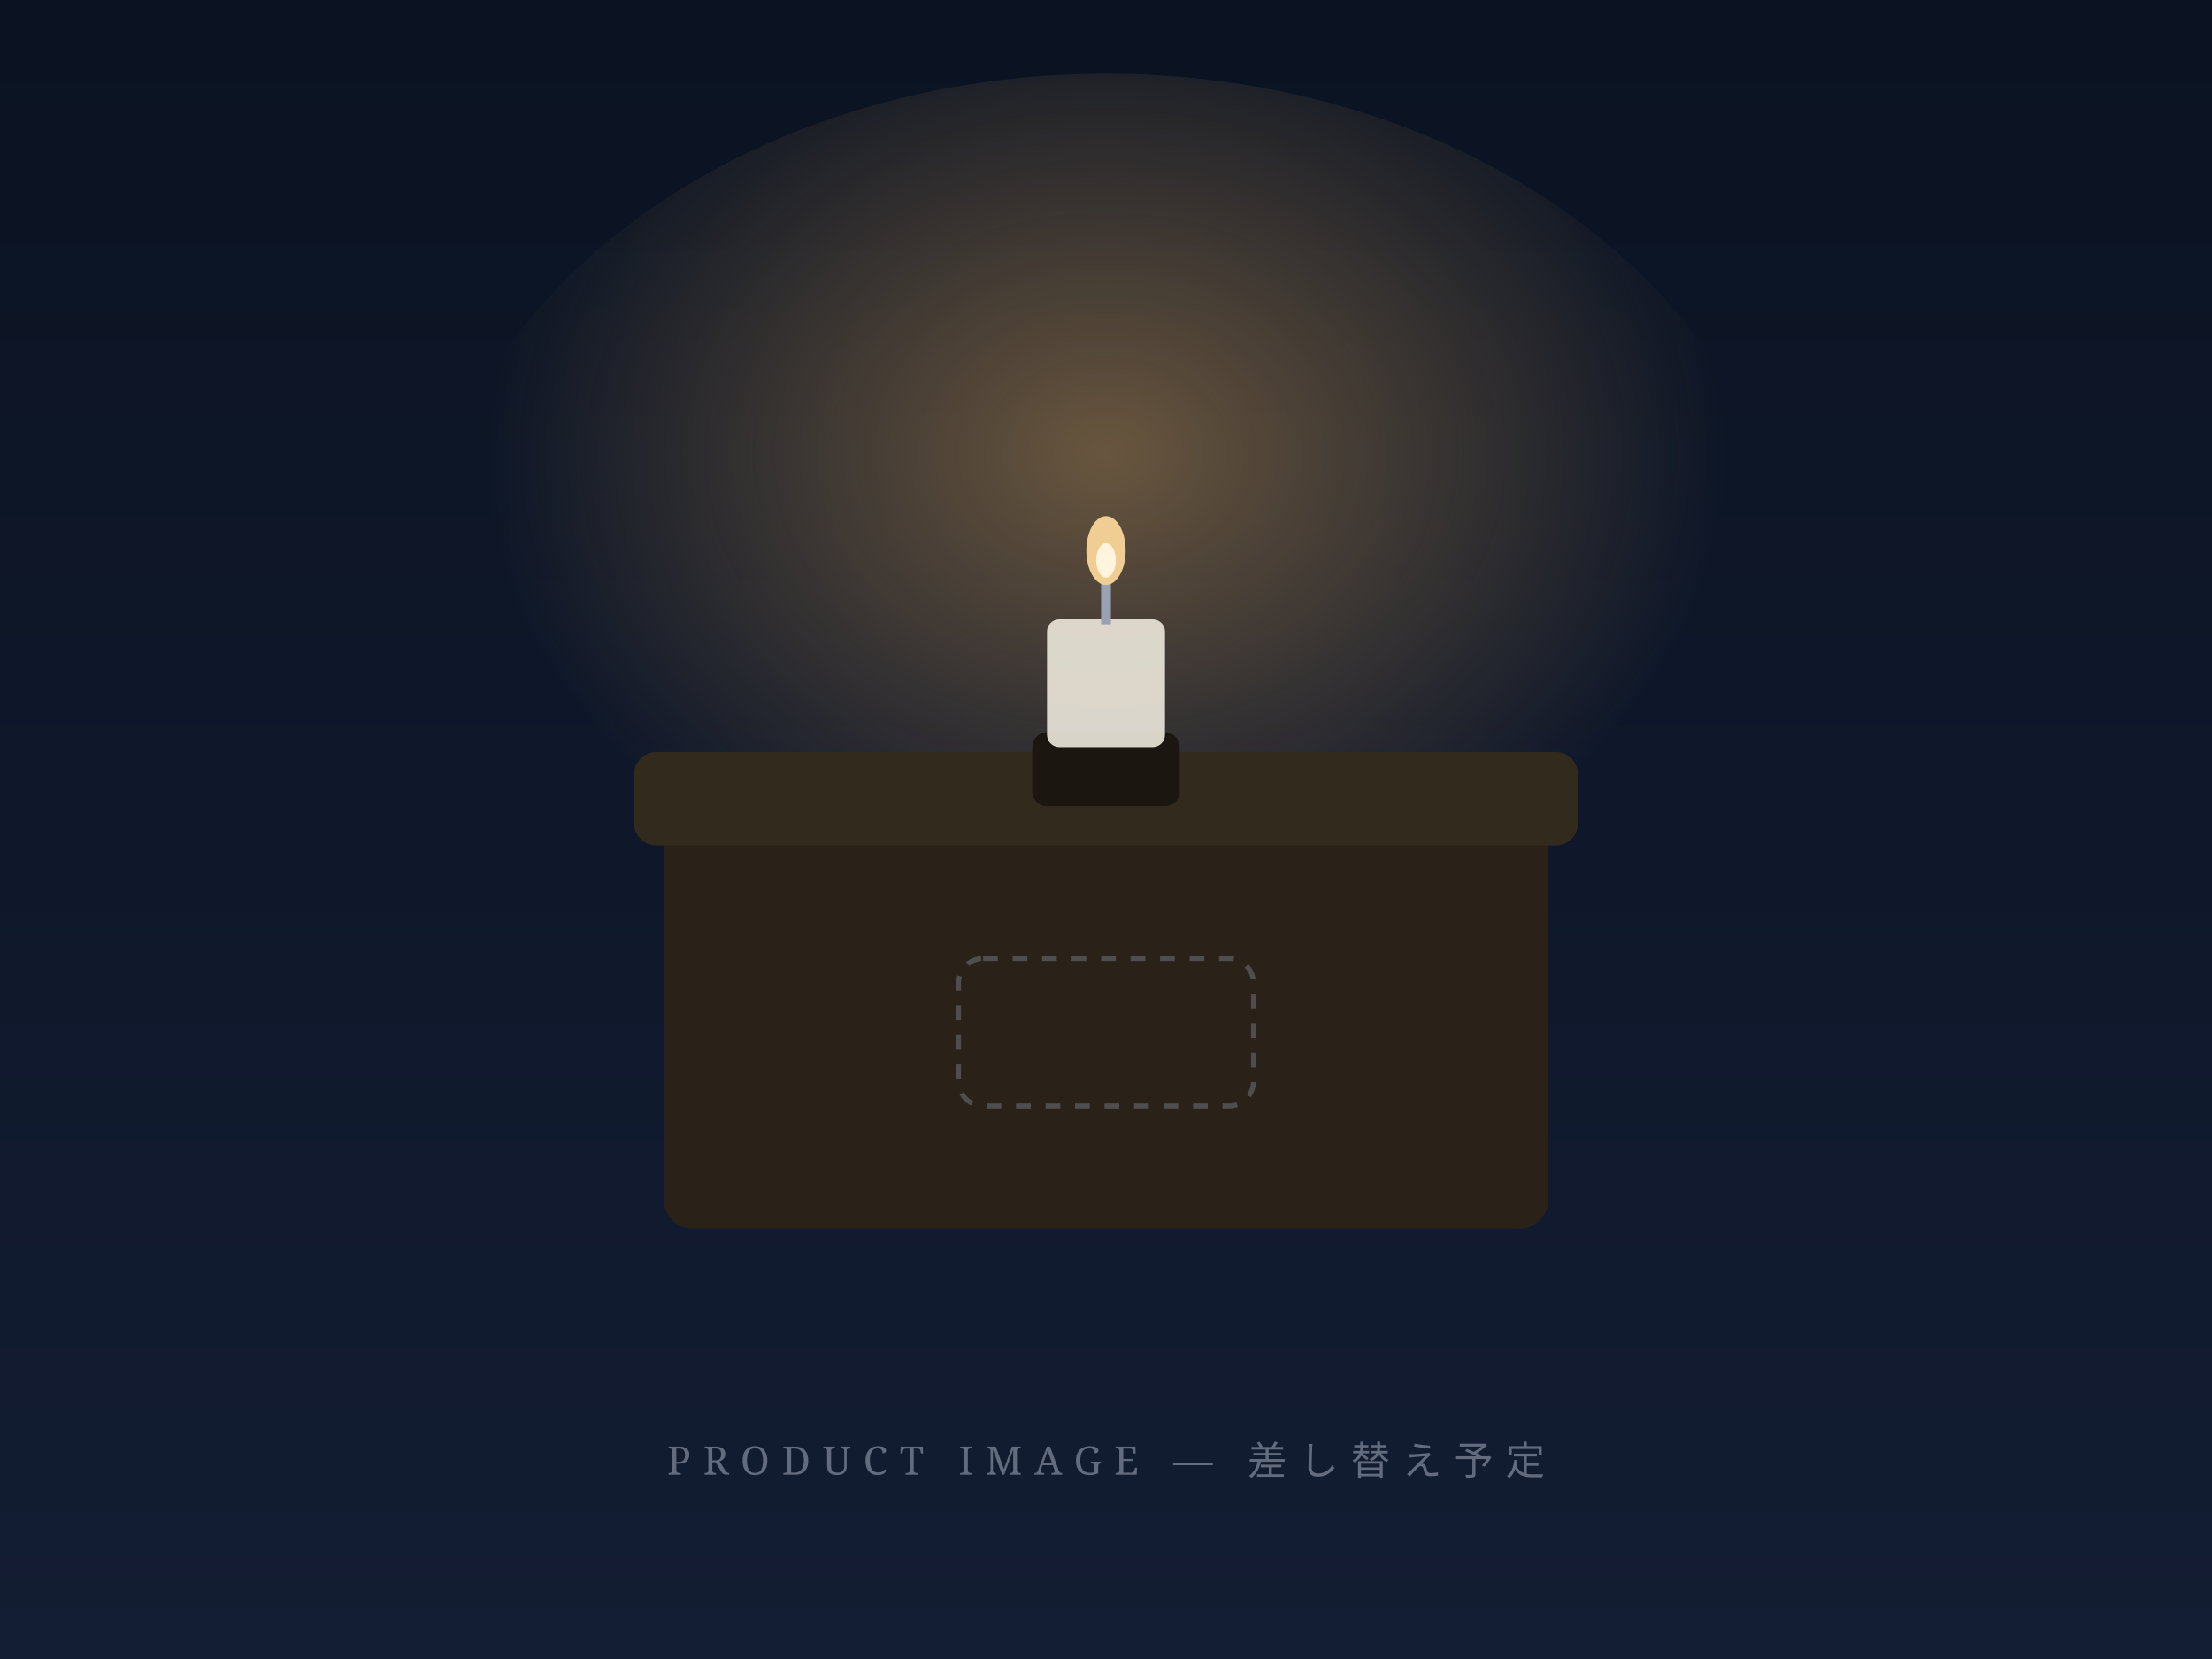
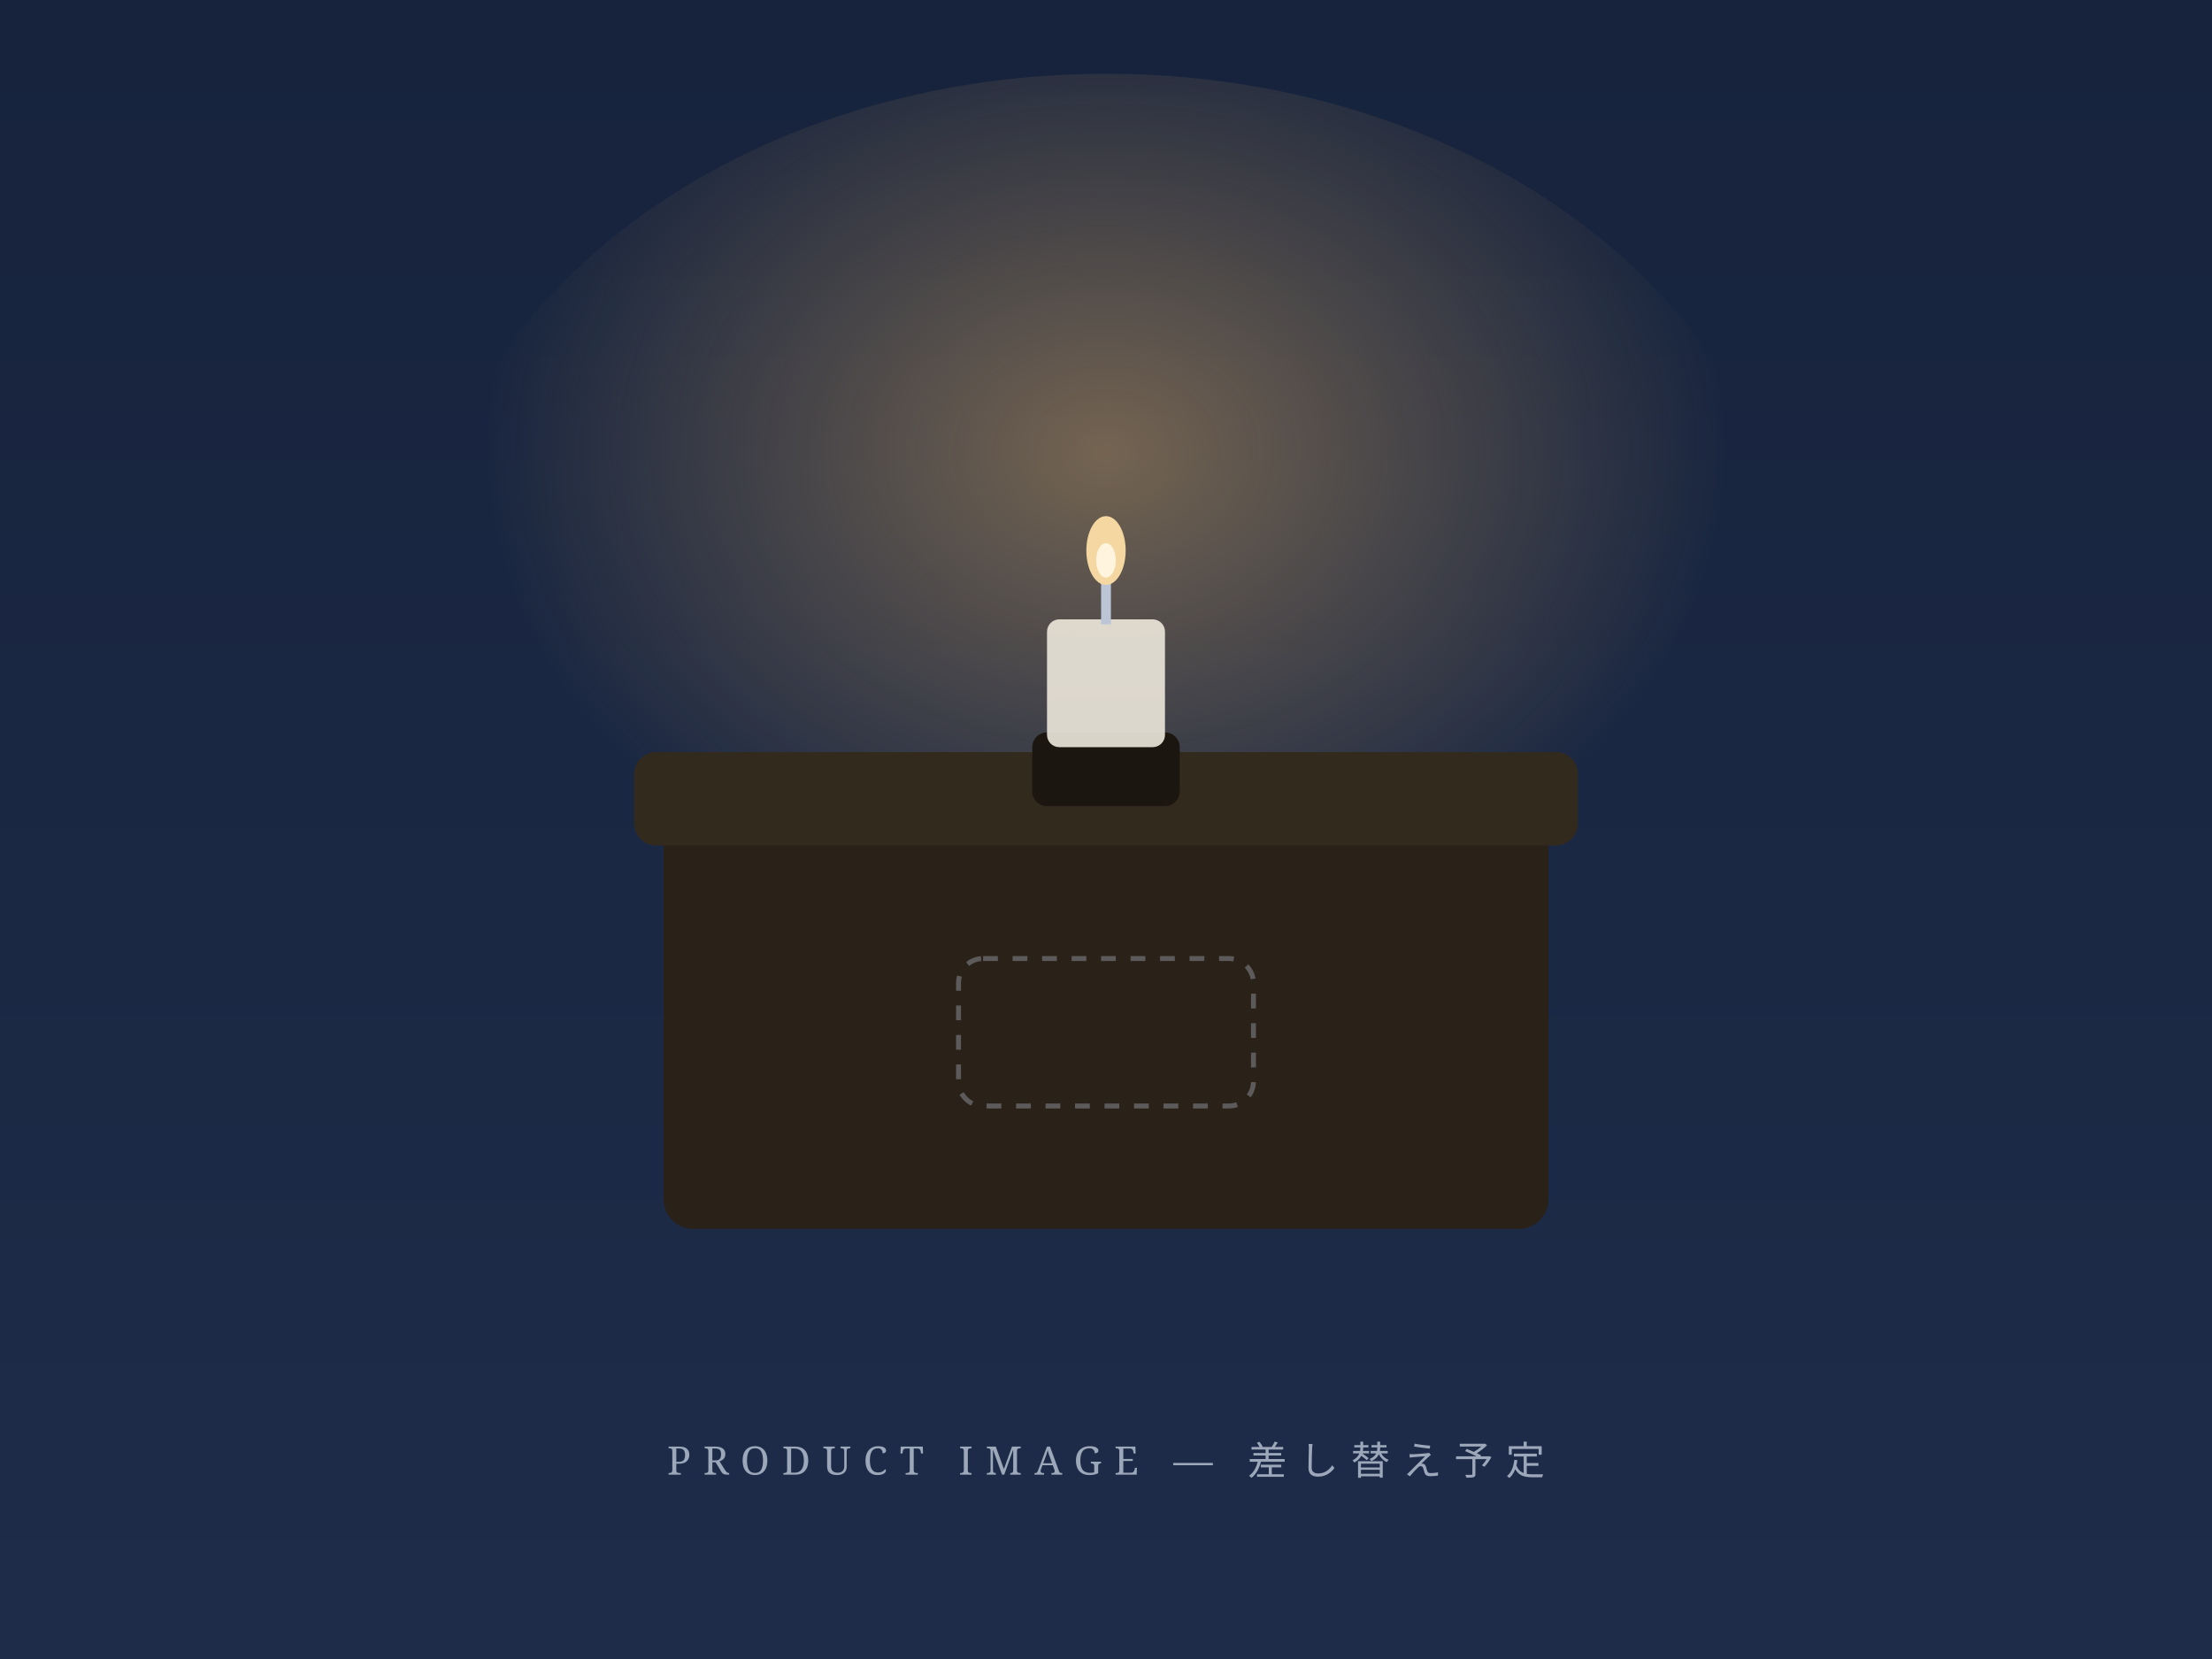
<svg xmlns="http://www.w3.org/2000/svg" viewBox="0 0 900 675" role="img" aria-label="placeholder">
  <defs>
    <linearGradient id="bg" x1="0" y1="0" x2="0" y2="1">
-       <stop offset="0" stop-color="#0b1322" />
-       <stop offset="1" stop-color="#131d33" />
+       <stop offset="0" stop-color="#17233c" />
+       <stop offset="1" stop-color="#1e2c4a" />
    </linearGradient>
    <radialGradient id="glow" cx="0.5" cy="0.35" r="0.45">
-       <stop offset="0" stop-color="#d9a45b" stop-opacity="0.45" />
-       <stop offset="1" stop-color="#d9a45b" stop-opacity="0" />
+       <stop offset="0" stop-color="#e4b167" stop-opacity="0.45" />
+       <stop offset="1" stop-color="#e4b167" stop-opacity="0" />
    </radialGradient>
  </defs>
  <rect width="900" height="675" fill="url(#bg)" />
  <ellipse cx="450" cy="250" rx="280" ry="220" fill="url(#glow)" />
  <rect x="270" y="330" width="360" height="170" rx="12" fill="#2a2118" />
  <rect x="258" y="306" width="384" height="38" rx="9" fill="#332a1e" />
  <rect x="420" y="298" width="60" height="30" rx="6" fill="#1c1610" />
  <rect x="426" y="252" width="48" height="52" rx="5" fill="#e9e4d8" fill-opacity="0.92" />
-   <rect x="448" y="236" width="4" height="18" fill="#99a2b3" />
-   <ellipse cx="450" cy="224" rx="8" ry="14" fill="#f0cd92" />
+   <rect x="448" y="236" width="4" height="18" fill="#bcc5d6" />
+   <ellipse cx="450" cy="224" rx="8" ry="14" fill="#f5d7a1" />
  <ellipse cx="450" cy="228" rx="4" ry="7" fill="#fff4dd" />
-   <rect x="390" y="390" width="120" height="60" rx="10" fill="none" stroke="#99a2b3" stroke-opacity="0.35" stroke-width="2" stroke-dasharray="6 6" />
-   <text x="450" y="600" text-anchor="middle" font-family="serif" font-size="16" letter-spacing="5" fill="#99a2b3" fill-opacity="0.6">PRODUCT IMAGE — 差し替え予定</text>
+   <rect x="390" y="390" width="120" height="60" rx="10" fill="none" stroke="#bcc5d6" stroke-opacity="0.35" stroke-width="2" stroke-dasharray="6 6" />
+   <text x="450" y="600" text-anchor="middle" font-family="serif" font-size="16" letter-spacing="5" fill="#bcc5d6" fill-opacity="0.8">PRODUCT IMAGE — 差し替え予定</text>
</svg>
